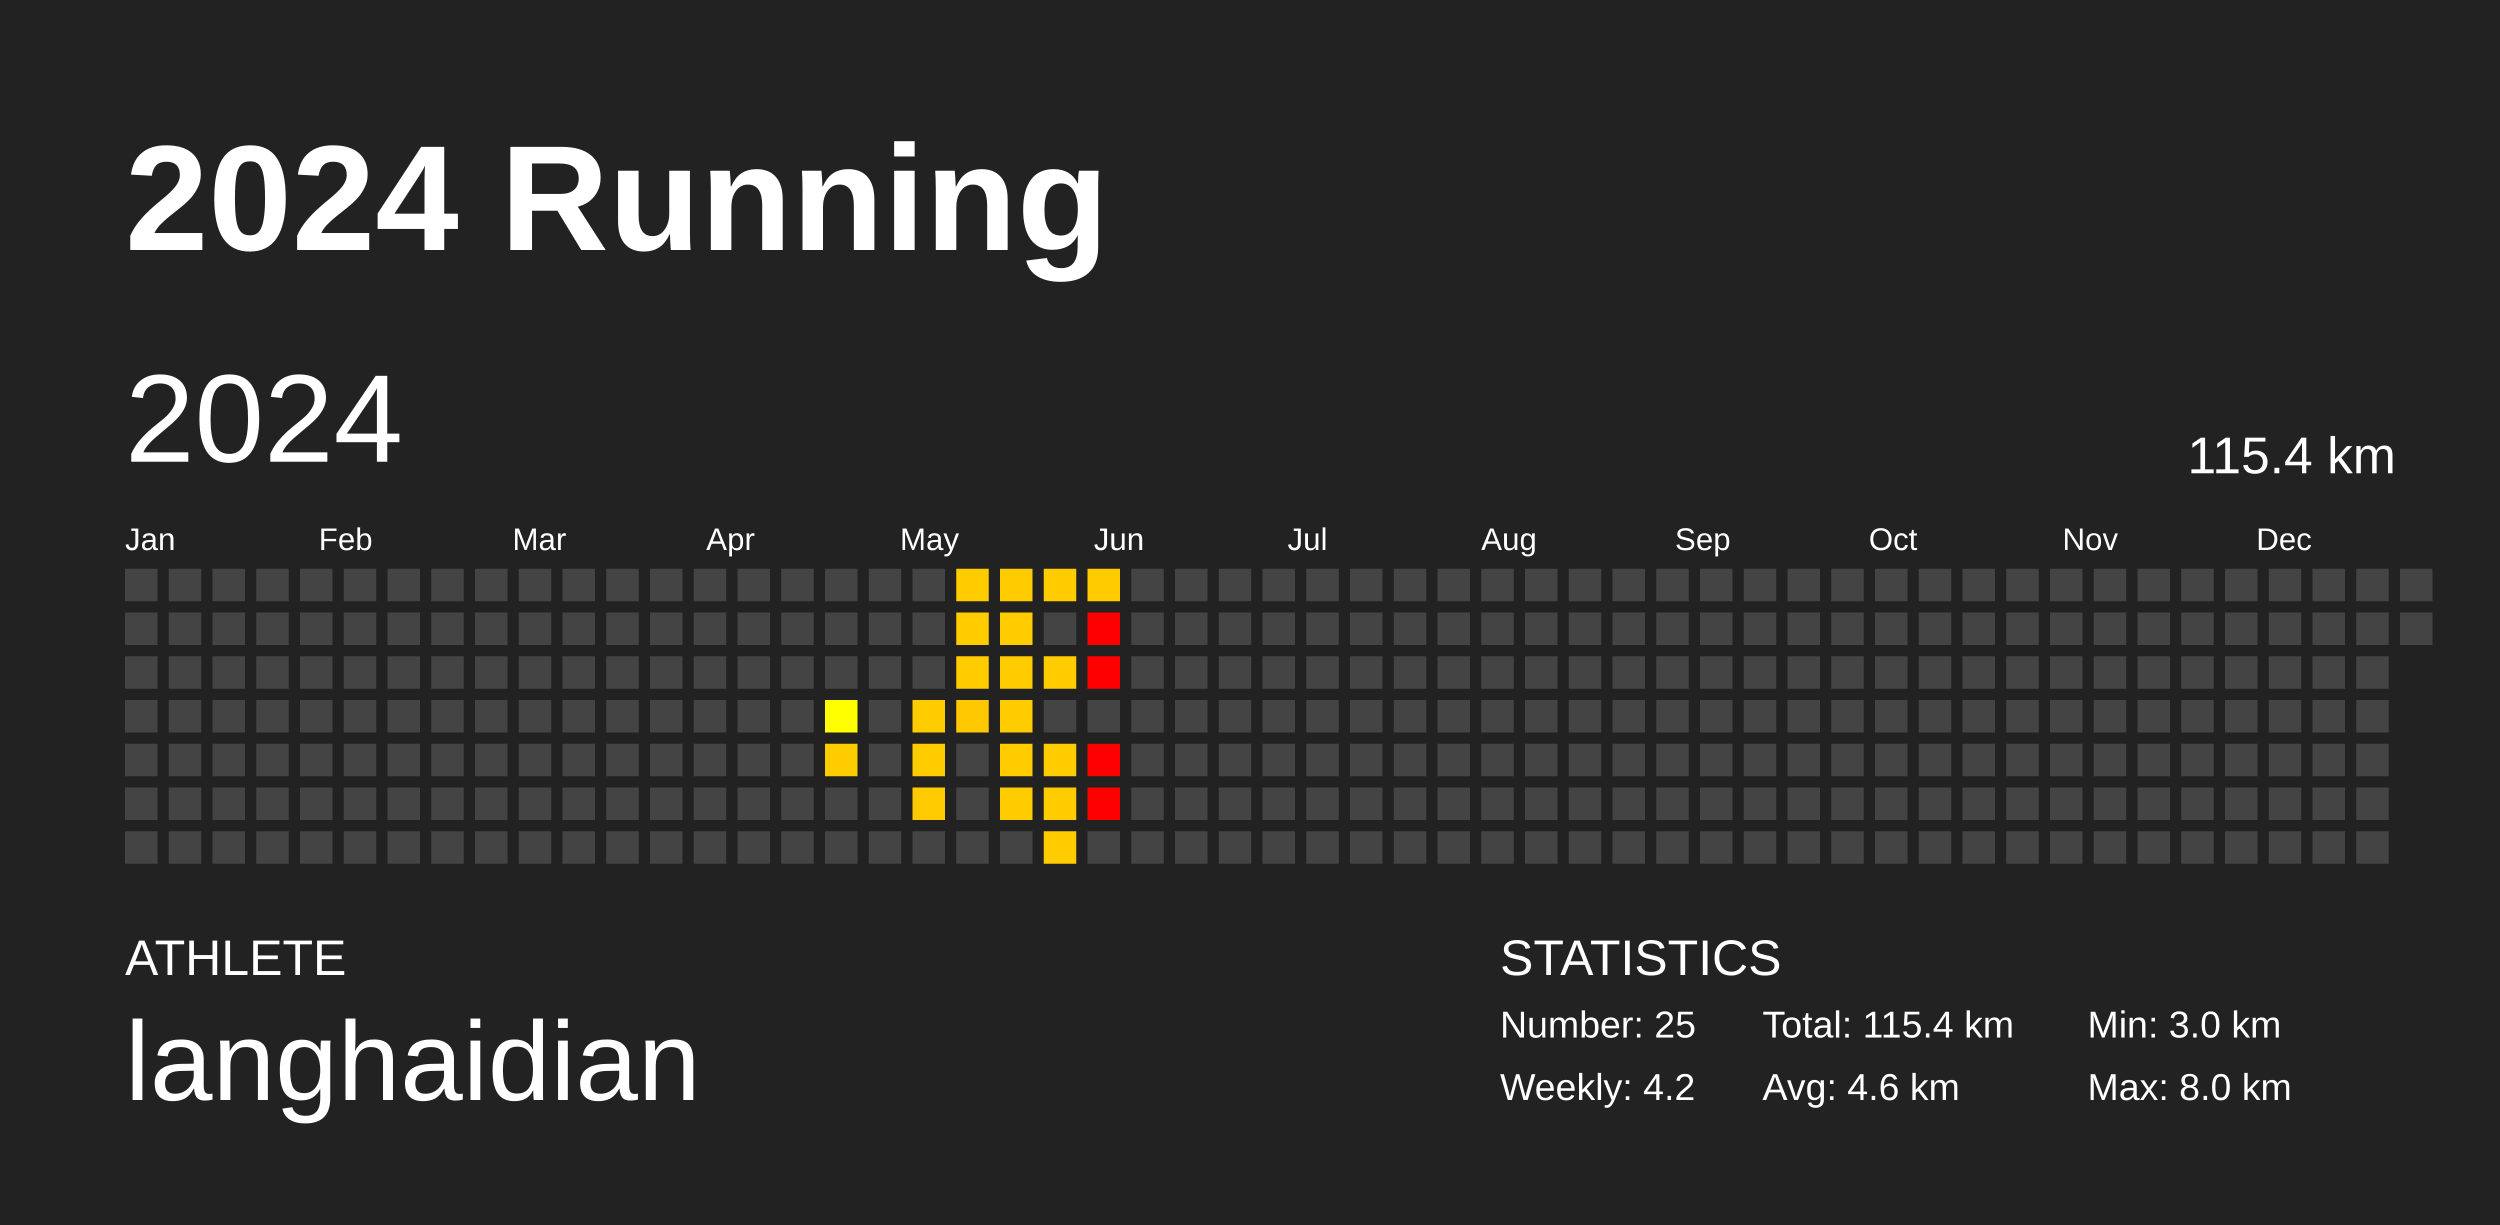
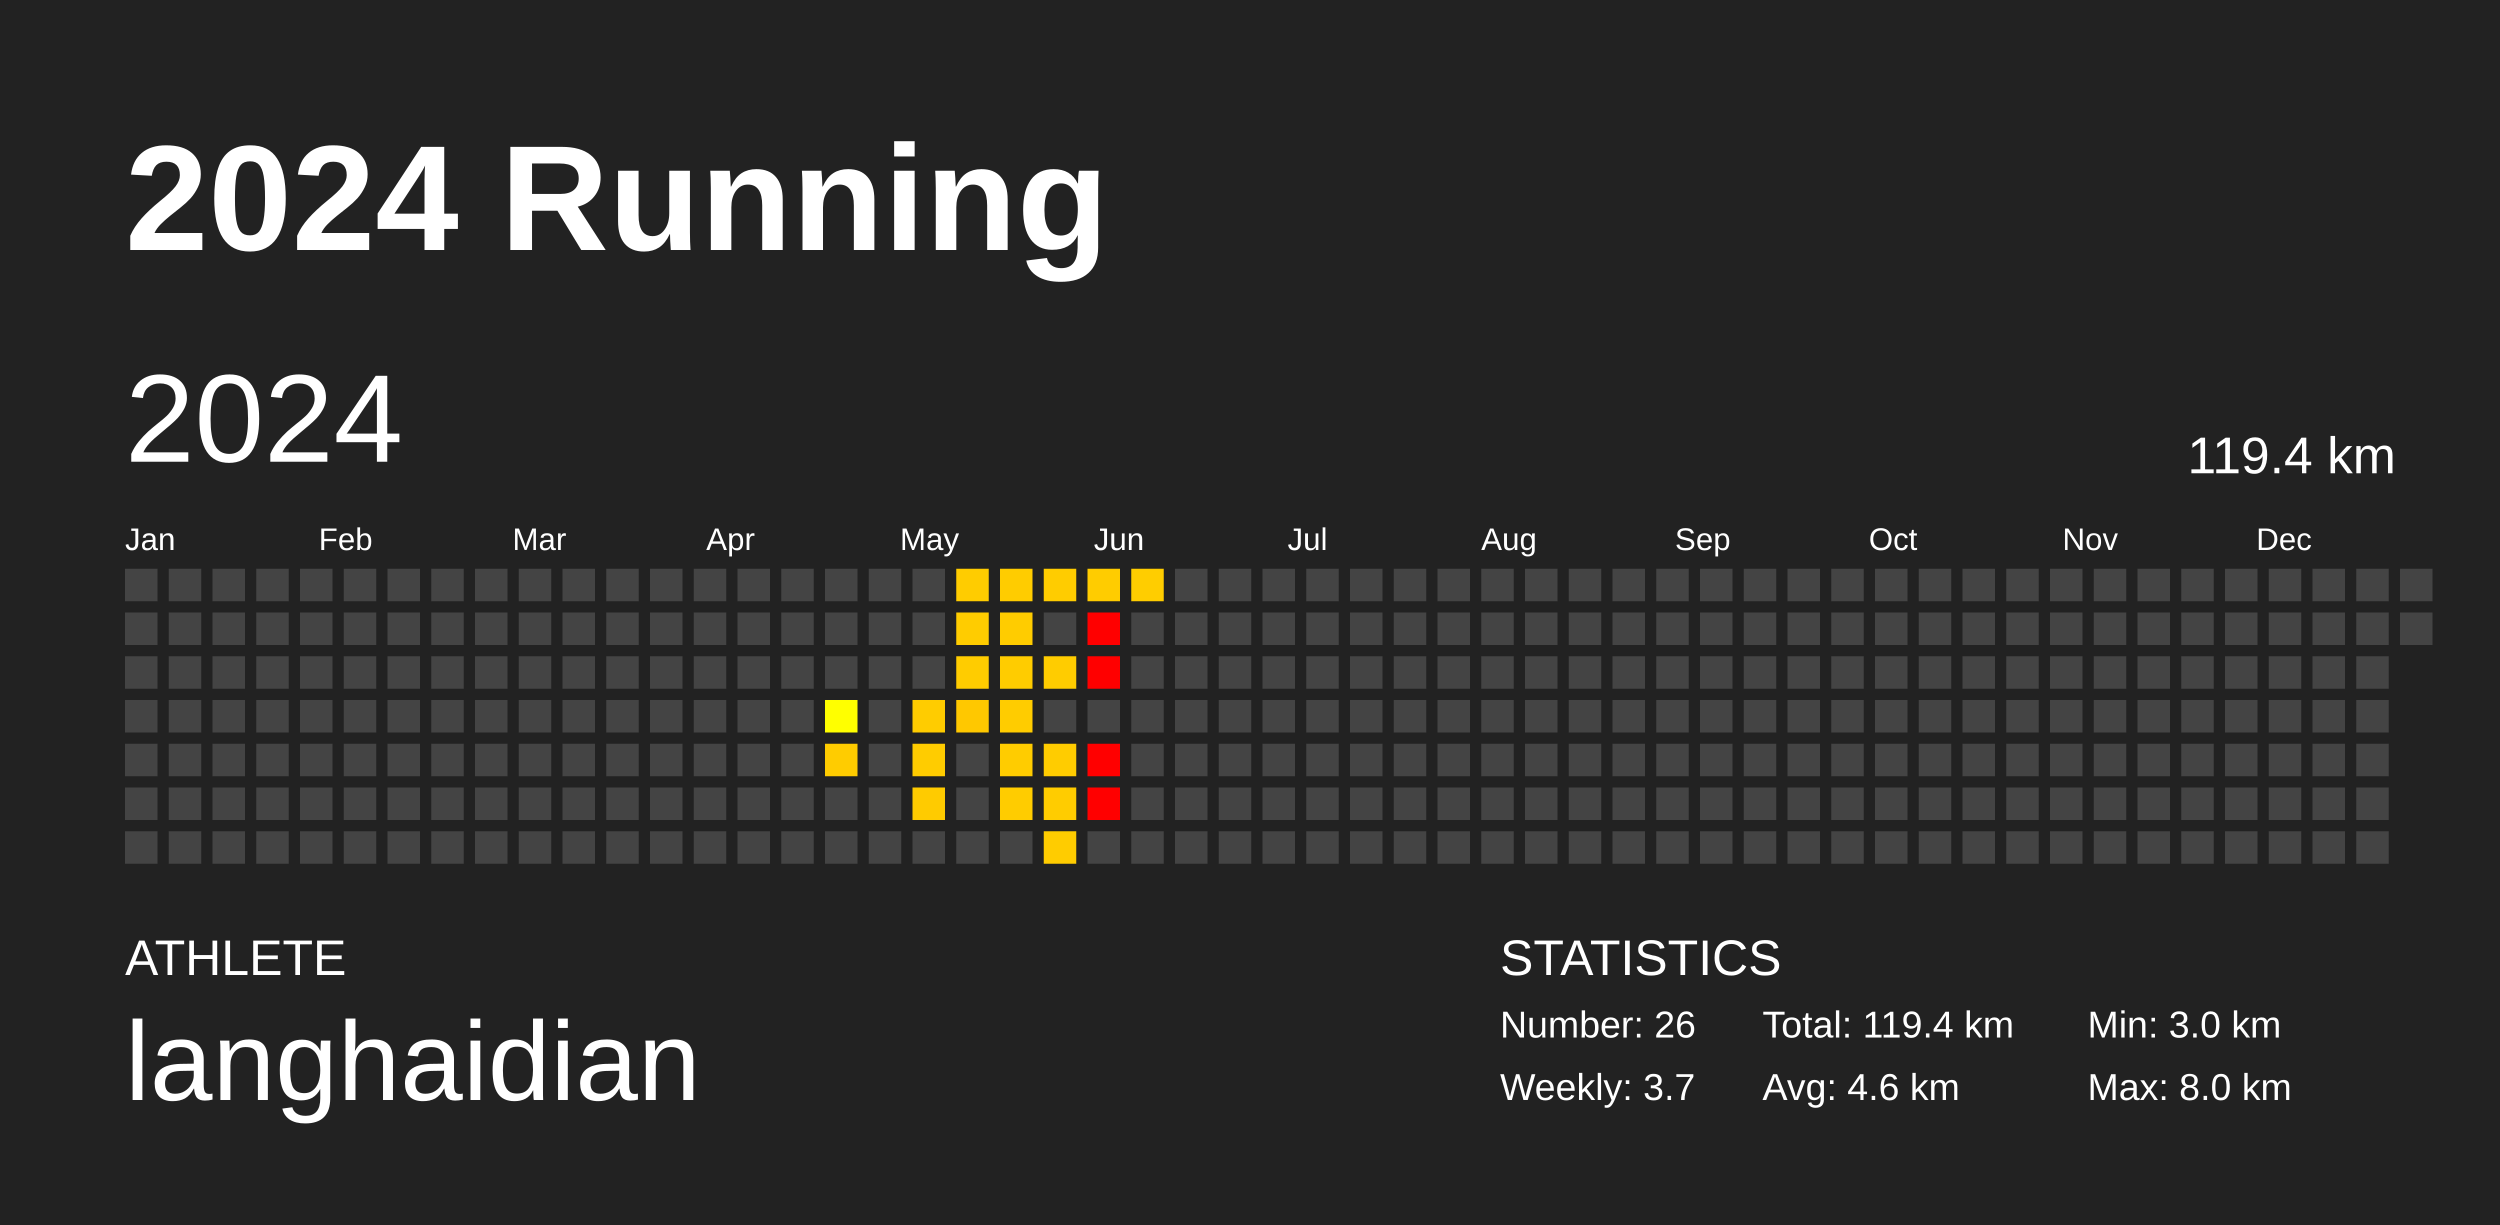
<svg xmlns="http://www.w3.org/2000/svg" baseProfile="full" height="98mm" version="1.1" viewBox="0,0,200,98" width="200mm">
  <defs />
  <rect fill="#222222" height="98" width="200" x="0" y="0" />
  <text fill="#FFFFFF" style="font-size:12px; font-family:Arial; font-weight:bold;" x="10" y="20">2024 Running</text>
  <text fill="#FFFFFF" style="font-size:4px; font-family:Arial" x="10" y="78">ATHLETE</text>
  <text fill="#FFFFFF" style="font-size:9px; font-family:Arial" x="10" y="88">langhaidian</text>
  <text fill="#FFFFFF" style="font-size:4px; font-family:Arial" x="120" y="78">STATISTICS</text>
-   <text fill="#FFFFFF" style="font-size:3px; font-family:Arial" x="120" y="83">Number: 25</text>
-   <text fill="#FFFFFF" style="font-size:3px; font-family:Arial" x="120" y="88">Weekly: 4.2</text>
-   <text fill="#FFFFFF" style="font-size:3px; font-family:Arial" x="141" y="83">Total: 115.4 km</text>
+   <text fill="#FFFFFF" style="font-size:3px; font-family:Arial" x="120" y="83">Number: 26</text>
+   <text fill="#FFFFFF" style="font-size:3px; font-family:Arial" x="120" y="88">Weekly: 3.7</text>
+   <text fill="#FFFFFF" style="font-size:3px; font-family:Arial" x="141" y="83">Total: 119.4 km</text>
  <text fill="#FFFFFF" style="font-size:3px; font-family:Arial" x="141" y="88">Avg: 4.6 km</text>
  <text fill="#FFFFFF" style="font-size:3px; font-family:Arial" x="167" y="83">Min: 3.0 km</text>
  <text fill="#FFFFFF" style="font-size:3px; font-family:Arial" x="167" y="88">Max: 8.0 km</text>
  <text dominant-baseline="hanging" fill="#FFFFFF" style="font-size:10.0px; font-family:Arial;" x="10" y="30">2024</text>
-   <text dominant-baseline="hanging" fill="#FFFFFF" style="font-size:4.125px; font-family:Arial;" x="175" y="35">115.4 km</text>
+   <text dominant-baseline="hanging" fill="#FFFFFF" style="font-size:4.125px; font-family:Arial;" x="175" y="35">119.4 km</text>
  <text fill="#FFFFFF" style="font-size:2.5px; font-family:Arial" x="10.0" y="44">Jan</text>
  <text fill="#FFFFFF" style="font-size:2.5px; font-family:Arial" x="25.5" y="44">Feb</text>
  <text fill="#FFFFFF" style="font-size:2.5px; font-family:Arial" x="41.0" y="44">Mar</text>
  <text fill="#FFFFFF" style="font-size:2.5px; font-family:Arial" x="56.5" y="44">Apr</text>
  <text fill="#FFFFFF" style="font-size:2.5px; font-family:Arial" x="72.0" y="44">May</text>
  <text fill="#FFFFFF" style="font-size:2.5px; font-family:Arial" x="87.5" y="44">Jun</text>
  <text fill="#FFFFFF" style="font-size:2.5px; font-family:Arial" x="103.0" y="44">Jul</text>
  <text fill="#FFFFFF" style="font-size:2.5px; font-family:Arial" x="118.5" y="44">Aug</text>
  <text fill="#FFFFFF" style="font-size:2.5px; font-family:Arial" x="134.0" y="44">Sep</text>
  <text fill="#FFFFFF" style="font-size:2.5px; font-family:Arial" x="149.5" y="44">Oct</text>
  <text fill="#FFFFFF" style="font-size:2.5px; font-family:Arial" x="165.0" y="44">Nov</text>
  <text fill="#FFFFFF" style="font-size:2.5px; font-family:Arial" x="180.5" y="44">Dec</text>
  <rect fill="#444444" height="2.6" width="2.6" x="10.0" y="45.5" />
  <rect fill="#444444" height="2.6" width="2.6" x="10.0" y="49.0" />
  <rect fill="#444444" height="2.6" width="2.6" x="10.0" y="52.5" />
  <rect fill="#444444" height="2.6" width="2.6" x="10.0" y="56.0" />
  <rect fill="#444444" height="2.6" width="2.6" x="10.0" y="59.5" />
  <rect fill="#444444" height="2.6" width="2.6" x="10.0" y="63.0" />
  <rect fill="#444444" height="2.6" width="2.6" x="10.0" y="66.5" />
  <rect fill="#444444" height="2.6" width="2.6" x="13.5" y="45.5" />
  <rect fill="#444444" height="2.6" width="2.6" x="13.5" y="49.0" />
  <rect fill="#444444" height="2.6" width="2.6" x="13.5" y="52.5" />
  <rect fill="#444444" height="2.6" width="2.6" x="13.5" y="56.0" />
  <rect fill="#444444" height="2.6" width="2.6" x="13.5" y="59.5" />
  <rect fill="#444444" height="2.6" width="2.6" x="13.5" y="63.0" />
  <rect fill="#444444" height="2.6" width="2.6" x="13.5" y="66.5" />
  <rect fill="#444444" height="2.6" width="2.6" x="17.0" y="45.5" />
  <rect fill="#444444" height="2.6" width="2.6" x="17.0" y="49.0" />
  <rect fill="#444444" height="2.6" width="2.6" x="17.0" y="52.5" />
  <rect fill="#444444" height="2.6" width="2.6" x="17.0" y="56.0" />
  <rect fill="#444444" height="2.6" width="2.6" x="17.0" y="59.5" />
  <rect fill="#444444" height="2.6" width="2.6" x="17.0" y="63.0" />
  <rect fill="#444444" height="2.6" width="2.6" x="17.0" y="66.5" />
  <rect fill="#444444" height="2.6" width="2.6" x="20.5" y="45.5" />
  <rect fill="#444444" height="2.6" width="2.6" x="20.5" y="49.0" />
  <rect fill="#444444" height="2.6" width="2.6" x="20.5" y="52.5" />
  <rect fill="#444444" height="2.6" width="2.6" x="20.5" y="56.0" />
  <rect fill="#444444" height="2.6" width="2.6" x="20.5" y="59.5" />
  <rect fill="#444444" height="2.6" width="2.6" x="20.5" y="63.0" />
  <rect fill="#444444" height="2.6" width="2.6" x="20.5" y="66.5" />
  <rect fill="#444444" height="2.6" width="2.6" x="24.0" y="45.5" />
  <rect fill="#444444" height="2.6" width="2.6" x="24.0" y="49.0" />
  <rect fill="#444444" height="2.6" width="2.6" x="24.0" y="52.5" />
  <rect fill="#444444" height="2.6" width="2.6" x="24.0" y="56.0" />
  <rect fill="#444444" height="2.6" width="2.6" x="24.0" y="59.5" />
  <rect fill="#444444" height="2.6" width="2.6" x="24.0" y="63.0" />
  <rect fill="#444444" height="2.6" width="2.6" x="24.0" y="66.5" />
  <rect fill="#444444" height="2.6" width="2.6" x="27.5" y="45.5" />
  <rect fill="#444444" height="2.6" width="2.6" x="27.5" y="49.0" />
  <rect fill="#444444" height="2.6" width="2.6" x="27.5" y="52.5" />
  <rect fill="#444444" height="2.6" width="2.6" x="27.5" y="56.0" />
  <rect fill="#444444" height="2.6" width="2.6" x="27.5" y="59.5" />
  <rect fill="#444444" height="2.6" width="2.6" x="27.5" y="63.0" />
  <rect fill="#444444" height="2.6" width="2.6" x="27.5" y="66.5" />
  <rect fill="#444444" height="2.6" width="2.6" x="31.0" y="45.5" />
  <rect fill="#444444" height="2.6" width="2.6" x="31.0" y="49.0" />
  <rect fill="#444444" height="2.6" width="2.6" x="31.0" y="52.5" />
  <rect fill="#444444" height="2.6" width="2.6" x="31.0" y="56.0" />
  <rect fill="#444444" height="2.6" width="2.6" x="31.0" y="59.5" />
  <rect fill="#444444" height="2.6" width="2.6" x="31.0" y="63.0" />
  <rect fill="#444444" height="2.6" width="2.6" x="31.0" y="66.5" />
  <rect fill="#444444" height="2.6" width="2.6" x="34.5" y="45.5" />
  <rect fill="#444444" height="2.6" width="2.6" x="34.5" y="49.0" />
  <rect fill="#444444" height="2.6" width="2.6" x="34.5" y="52.5" />
  <rect fill="#444444" height="2.6" width="2.6" x="34.5" y="56.0" />
  <rect fill="#444444" height="2.6" width="2.6" x="34.5" y="59.5" />
  <rect fill="#444444" height="2.6" width="2.6" x="34.5" y="63.0" />
  <rect fill="#444444" height="2.6" width="2.6" x="34.5" y="66.5" />
  <rect fill="#444444" height="2.6" width="2.6" x="38.0" y="45.5" />
  <rect fill="#444444" height="2.6" width="2.6" x="38.0" y="49.0" />
  <rect fill="#444444" height="2.6" width="2.6" x="38.0" y="52.5" />
  <rect fill="#444444" height="2.6" width="2.6" x="38.0" y="56.0" />
  <rect fill="#444444" height="2.6" width="2.6" x="38.0" y="59.5" />
  <rect fill="#444444" height="2.6" width="2.6" x="38.0" y="63.0" />
  <rect fill="#444444" height="2.6" width="2.6" x="38.0" y="66.5" />
  <rect fill="#444444" height="2.6" width="2.6" x="41.5" y="45.5" />
  <rect fill="#444444" height="2.6" width="2.6" x="41.5" y="49.0" />
  <rect fill="#444444" height="2.6" width="2.6" x="41.5" y="52.5" />
  <rect fill="#444444" height="2.6" width="2.6" x="41.5" y="56.0" />
  <rect fill="#444444" height="2.6" width="2.6" x="41.5" y="59.5" />
  <rect fill="#444444" height="2.6" width="2.6" x="41.5" y="63.0" />
  <rect fill="#444444" height="2.6" width="2.6" x="41.5" y="66.5" />
  <rect fill="#444444" height="2.6" width="2.6" x="45.0" y="45.5" />
  <rect fill="#444444" height="2.6" width="2.6" x="45.0" y="49.0" />
  <rect fill="#444444" height="2.6" width="2.6" x="45.0" y="52.5" />
  <rect fill="#444444" height="2.6" width="2.6" x="45.0" y="56.0" />
  <rect fill="#444444" height="2.6" width="2.6" x="45.0" y="59.5" />
  <rect fill="#444444" height="2.6" width="2.6" x="45.0" y="63.0" />
  <rect fill="#444444" height="2.6" width="2.6" x="45.0" y="66.5" />
  <rect fill="#444444" height="2.6" width="2.6" x="48.5" y="45.5" />
  <rect fill="#444444" height="2.6" width="2.6" x="48.5" y="49.0" />
  <rect fill="#444444" height="2.6" width="2.6" x="48.5" y="52.5" />
  <rect fill="#444444" height="2.6" width="2.6" x="48.5" y="56.0" />
  <rect fill="#444444" height="2.6" width="2.6" x="48.5" y="59.5" />
  <rect fill="#444444" height="2.6" width="2.6" x="48.5" y="63.0" />
  <rect fill="#444444" height="2.6" width="2.6" x="48.5" y="66.5" />
  <rect fill="#444444" height="2.6" width="2.6" x="52.0" y="45.5" />
  <rect fill="#444444" height="2.6" width="2.6" x="52.0" y="49.0" />
  <rect fill="#444444" height="2.6" width="2.6" x="52.0" y="52.5" />
  <rect fill="#444444" height="2.6" width="2.6" x="52.0" y="56.0" />
  <rect fill="#444444" height="2.6" width="2.6" x="52.0" y="59.5" />
  <rect fill="#444444" height="2.6" width="2.6" x="52.0" y="63.0" />
  <rect fill="#444444" height="2.6" width="2.6" x="52.0" y="66.5" />
  <rect fill="#444444" height="2.6" width="2.6" x="55.5" y="45.5" />
  <rect fill="#444444" height="2.6" width="2.6" x="55.5" y="49.0" />
  <rect fill="#444444" height="2.6" width="2.6" x="55.5" y="52.5" />
  <rect fill="#444444" height="2.6" width="2.6" x="55.5" y="56.0" />
  <rect fill="#444444" height="2.6" width="2.6" x="55.5" y="59.5" />
  <rect fill="#444444" height="2.6" width="2.6" x="55.5" y="63.0" />
  <rect fill="#444444" height="2.6" width="2.6" x="55.5" y="66.5" />
  <rect fill="#444444" height="2.6" width="2.6" x="59.0" y="45.5" />
  <rect fill="#444444" height="2.6" width="2.6" x="59.0" y="49.0" />
  <rect fill="#444444" height="2.6" width="2.6" x="59.0" y="52.5" />
  <rect fill="#444444" height="2.6" width="2.6" x="59.0" y="56.0" />
  <rect fill="#444444" height="2.6" width="2.6" x="59.0" y="59.5" />
  <rect fill="#444444" height="2.6" width="2.6" x="59.0" y="63.0" />
  <rect fill="#444444" height="2.6" width="2.6" x="59.0" y="66.5" />
  <rect fill="#444444" height="2.6" width="2.6" x="62.5" y="45.5" />
  <rect fill="#444444" height="2.6" width="2.6" x="62.5" y="49.0" />
  <rect fill="#444444" height="2.6" width="2.6" x="62.5" y="52.5" />
  <rect fill="#444444" height="2.6" width="2.6" x="62.5" y="56.0" />
  <rect fill="#444444" height="2.6" width="2.6" x="62.5" y="59.5" />
  <rect fill="#444444" height="2.6" width="2.6" x="62.5" y="63.0" />
  <rect fill="#444444" height="2.6" width="2.6" x="62.5" y="66.5" />
  <rect fill="#444444" height="2.6" width="2.6" x="66.0" y="45.5" />
  <rect fill="#444444" height="2.6" width="2.6" x="66.0" y="49.0" />
  <rect fill="#444444" height="2.6" width="2.6" x="66.0" y="52.5" />
  <rect fill="#ffff00" height="2.6" width="2.6" x="66.0" y="56.0" />
  <rect fill="#ffcc00" height="2.6" width="2.6" x="66.0" y="59.5" />
  <rect fill="#444444" height="2.6" width="2.6" x="66.0" y="63.0" />
  <rect fill="#444444" height="2.6" width="2.6" x="66.0" y="66.5" />
  <rect fill="#444444" height="2.6" width="2.6" x="69.5" y="45.5" />
  <rect fill="#444444" height="2.6" width="2.6" x="69.5" y="49.0" />
  <rect fill="#444444" height="2.6" width="2.6" x="69.5" y="52.5" />
  <rect fill="#444444" height="2.6" width="2.6" x="69.5" y="56.0" />
  <rect fill="#444444" height="2.6" width="2.6" x="69.5" y="59.5" />
  <rect fill="#444444" height="2.6" width="2.6" x="69.5" y="63.0" />
  <rect fill="#444444" height="2.6" width="2.6" x="69.5" y="66.5" />
  <rect fill="#444444" height="2.6" width="2.6" x="73.0" y="45.5" />
  <rect fill="#444444" height="2.6" width="2.6" x="73.0" y="49.0" />
  <rect fill="#444444" height="2.6" width="2.6" x="73.0" y="52.5" />
  <rect fill="#ffcc00" height="2.6" width="2.6" x="73.0" y="56.0" />
  <rect fill="#ffcc00" height="2.6" width="2.6" x="73.0" y="59.5" />
  <rect fill="#ffcb00" height="2.6" width="2.6" x="73.0" y="63.0" />
  <rect fill="#444444" height="2.6" width="2.6" x="73.0" y="66.5" />
  <rect fill="#ffcc00" height="2.6" width="2.6" x="76.5" y="45.5" />
  <rect fill="#ffcc00" height="2.6" width="2.6" x="76.5" y="49.0" />
  <rect fill="#ffcc00" height="2.6" width="2.6" x="76.5" y="52.5" />
  <rect fill="#ffc800" height="2.6" width="2.6" x="76.5" y="56.0" />
  <rect fill="#444444" height="2.6" width="2.6" x="76.5" y="59.5" />
  <rect fill="#444444" height="2.6" width="2.6" x="76.5" y="63.0" />
  <rect fill="#444444" height="2.6" width="2.6" x="76.5" y="66.5" />
  <rect fill="#ffcc00" height="2.6" width="2.6" x="80.0" y="45.5" />
  <rect fill="#ffcc00" height="2.6" width="2.6" x="80.0" y="49.0" />
  <rect fill="#ffcc00" height="2.6" width="2.6" x="80.0" y="52.5" />
  <rect fill="#ffcc00" height="2.6" width="2.6" x="80.0" y="56.0" />
  <rect fill="#ffcc00" height="2.6" width="2.6" x="80.0" y="59.5" />
  <rect fill="#ffcc00" height="2.6" width="2.6" x="80.0" y="63.0" />
  <rect fill="#444444" height="2.6" width="2.6" x="80.0" y="66.5" />
  <rect fill="#ffcc00" height="2.6" width="2.6" x="83.5" y="45.5" />
  <rect fill="#444444" height="2.6" width="2.6" x="83.5" y="49.0" />
  <rect fill="#ffcc00" height="2.6" width="2.6" x="83.5" y="52.5" />
  <rect fill="#444444" height="2.6" width="2.6" x="83.5" y="56.0" />
  <rect fill="#ffcc00" height="2.6" width="2.6" x="83.5" y="59.5" />
  <rect fill="#ffcc00" height="2.6" width="2.6" x="83.5" y="63.0" />
  <rect fill="#ffcc00" height="2.6" width="2.6" x="83.5" y="66.5" />
  <rect fill="#ffcc00" height="2.6" width="2.6" x="87.0" y="45.5" />
  <rect fill="#ff0000" height="2.6" width="2.6" x="87.0" y="49.0" />
  <rect fill="#ff0000" height="2.6" width="2.6" x="87.0" y="52.5" />
  <rect fill="#444444" height="2.6" width="2.6" x="87.0" y="56.0" />
  <rect fill="#ff0000" height="2.6" width="2.6" x="87.0" y="59.5" />
  <rect fill="#ff0000" height="2.6" width="2.6" x="87.0" y="63.0" />
  <rect fill="#444444" height="2.6" width="2.6" x="87.0" y="66.5" />
-   <rect fill="#444444" height="2.6" width="2.6" x="90.5" y="45.5" />
+   <rect fill="#ffcd00" height="2.6" width="2.6" x="90.5" y="45.5" />
  <rect fill="#444444" height="2.6" width="2.6" x="90.5" y="49.0" />
  <rect fill="#444444" height="2.6" width="2.6" x="90.5" y="52.5" />
  <rect fill="#444444" height="2.6" width="2.6" x="90.5" y="56.0" />
  <rect fill="#444444" height="2.6" width="2.6" x="90.5" y="59.5" />
  <rect fill="#444444" height="2.6" width="2.6" x="90.5" y="63.0" />
  <rect fill="#444444" height="2.6" width="2.6" x="90.5" y="66.5" />
  <rect fill="#444444" height="2.6" width="2.6" x="94.0" y="45.5" />
  <rect fill="#444444" height="2.6" width="2.6" x="94.0" y="49.0" />
  <rect fill="#444444" height="2.6" width="2.6" x="94.0" y="52.5" />
  <rect fill="#444444" height="2.6" width="2.6" x="94.0" y="56.0" />
  <rect fill="#444444" height="2.6" width="2.6" x="94.0" y="59.5" />
  <rect fill="#444444" height="2.6" width="2.6" x="94.0" y="63.0" />
  <rect fill="#444444" height="2.6" width="2.6" x="94.0" y="66.5" />
  <rect fill="#444444" height="2.6" width="2.6" x="97.5" y="45.5" />
  <rect fill="#444444" height="2.6" width="2.6" x="97.5" y="49.0" />
  <rect fill="#444444" height="2.6" width="2.6" x="97.5" y="52.5" />
  <rect fill="#444444" height="2.6" width="2.6" x="97.5" y="56.0" />
  <rect fill="#444444" height="2.6" width="2.6" x="97.5" y="59.5" />
  <rect fill="#444444" height="2.6" width="2.6" x="97.5" y="63.0" />
  <rect fill="#444444" height="2.6" width="2.6" x="97.5" y="66.5" />
  <rect fill="#444444" height="2.6" width="2.6" x="101.0" y="45.5" />
  <rect fill="#444444" height="2.6" width="2.6" x="101.0" y="49.0" />
  <rect fill="#444444" height="2.6" width="2.6" x="101.0" y="52.5" />
  <rect fill="#444444" height="2.6" width="2.6" x="101.0" y="56.0" />
  <rect fill="#444444" height="2.6" width="2.6" x="101.0" y="59.5" />
  <rect fill="#444444" height="2.6" width="2.6" x="101.0" y="63.0" />
  <rect fill="#444444" height="2.6" width="2.6" x="101.0" y="66.5" />
  <rect fill="#444444" height="2.6" width="2.6" x="104.5" y="45.5" />
  <rect fill="#444444" height="2.6" width="2.6" x="104.5" y="49.0" />
  <rect fill="#444444" height="2.6" width="2.6" x="104.5" y="52.5" />
  <rect fill="#444444" height="2.6" width="2.6" x="104.5" y="56.0" />
  <rect fill="#444444" height="2.6" width="2.6" x="104.5" y="59.5" />
  <rect fill="#444444" height="2.6" width="2.6" x="104.5" y="63.0" />
  <rect fill="#444444" height="2.6" width="2.6" x="104.5" y="66.5" />
  <rect fill="#444444" height="2.6" width="2.6" x="108.0" y="45.5" />
  <rect fill="#444444" height="2.6" width="2.6" x="108.0" y="49.0" />
  <rect fill="#444444" height="2.6" width="2.6" x="108.0" y="52.5" />
  <rect fill="#444444" height="2.6" width="2.6" x="108.0" y="56.0" />
  <rect fill="#444444" height="2.6" width="2.6" x="108.0" y="59.5" />
  <rect fill="#444444" height="2.6" width="2.6" x="108.0" y="63.0" />
  <rect fill="#444444" height="2.6" width="2.6" x="108.0" y="66.5" />
  <rect fill="#444444" height="2.6" width="2.6" x="111.5" y="45.5" />
  <rect fill="#444444" height="2.6" width="2.6" x="111.5" y="49.0" />
  <rect fill="#444444" height="2.6" width="2.6" x="111.5" y="52.5" />
  <rect fill="#444444" height="2.6" width="2.6" x="111.5" y="56.0" />
  <rect fill="#444444" height="2.6" width="2.6" x="111.5" y="59.5" />
  <rect fill="#444444" height="2.6" width="2.6" x="111.5" y="63.0" />
  <rect fill="#444444" height="2.6" width="2.6" x="111.5" y="66.5" />
  <rect fill="#444444" height="2.6" width="2.6" x="115.0" y="45.5" />
  <rect fill="#444444" height="2.6" width="2.6" x="115.0" y="49.0" />
  <rect fill="#444444" height="2.6" width="2.6" x="115.0" y="52.5" />
  <rect fill="#444444" height="2.6" width="2.6" x="115.0" y="56.0" />
  <rect fill="#444444" height="2.6" width="2.6" x="115.0" y="59.5" />
  <rect fill="#444444" height="2.6" width="2.6" x="115.0" y="63.0" />
  <rect fill="#444444" height="2.6" width="2.6" x="115.0" y="66.5" />
  <rect fill="#444444" height="2.6" width="2.6" x="118.5" y="45.5" />
  <rect fill="#444444" height="2.6" width="2.6" x="118.5" y="49.0" />
  <rect fill="#444444" height="2.6" width="2.6" x="118.5" y="52.5" />
  <rect fill="#444444" height="2.6" width="2.6" x="118.5" y="56.0" />
  <rect fill="#444444" height="2.6" width="2.6" x="118.5" y="59.5" />
  <rect fill="#444444" height="2.6" width="2.6" x="118.5" y="63.0" />
  <rect fill="#444444" height="2.6" width="2.6" x="118.5" y="66.5" />
  <rect fill="#444444" height="2.6" width="2.6" x="122.0" y="45.5" />
  <rect fill="#444444" height="2.6" width="2.6" x="122.0" y="49.0" />
  <rect fill="#444444" height="2.6" width="2.6" x="122.0" y="52.5" />
  <rect fill="#444444" height="2.6" width="2.6" x="122.0" y="56.0" />
  <rect fill="#444444" height="2.6" width="2.6" x="122.0" y="59.5" />
  <rect fill="#444444" height="2.6" width="2.6" x="122.0" y="63.0" />
  <rect fill="#444444" height="2.6" width="2.6" x="122.0" y="66.5" />
  <rect fill="#444444" height="2.6" width="2.6" x="125.5" y="45.5" />
  <rect fill="#444444" height="2.6" width="2.6" x="125.5" y="49.0" />
  <rect fill="#444444" height="2.6" width="2.6" x="125.5" y="52.5" />
  <rect fill="#444444" height="2.6" width="2.6" x="125.5" y="56.0" />
  <rect fill="#444444" height="2.6" width="2.6" x="125.5" y="59.5" />
  <rect fill="#444444" height="2.6" width="2.6" x="125.5" y="63.0" />
  <rect fill="#444444" height="2.6" width="2.6" x="125.5" y="66.5" />
  <rect fill="#444444" height="2.6" width="2.6" x="129.0" y="45.5" />
  <rect fill="#444444" height="2.6" width="2.6" x="129.0" y="49.0" />
  <rect fill="#444444" height="2.6" width="2.6" x="129.0" y="52.5" />
  <rect fill="#444444" height="2.6" width="2.6" x="129.0" y="56.0" />
  <rect fill="#444444" height="2.6" width="2.6" x="129.0" y="59.5" />
  <rect fill="#444444" height="2.6" width="2.6" x="129.0" y="63.0" />
  <rect fill="#444444" height="2.6" width="2.6" x="129.0" y="66.5" />
  <rect fill="#444444" height="2.6" width="2.6" x="132.5" y="45.5" />
  <rect fill="#444444" height="2.6" width="2.6" x="132.5" y="49.0" />
  <rect fill="#444444" height="2.6" width="2.6" x="132.5" y="52.5" />
  <rect fill="#444444" height="2.6" width="2.6" x="132.5" y="56.0" />
  <rect fill="#444444" height="2.6" width="2.6" x="132.5" y="59.5" />
  <rect fill="#444444" height="2.6" width="2.6" x="132.5" y="63.0" />
  <rect fill="#444444" height="2.6" width="2.6" x="132.5" y="66.5" />
  <rect fill="#444444" height="2.6" width="2.6" x="136.0" y="45.5" />
  <rect fill="#444444" height="2.6" width="2.6" x="136.0" y="49.0" />
  <rect fill="#444444" height="2.6" width="2.6" x="136.0" y="52.5" />
  <rect fill="#444444" height="2.6" width="2.6" x="136.0" y="56.0" />
  <rect fill="#444444" height="2.6" width="2.6" x="136.0" y="59.5" />
  <rect fill="#444444" height="2.6" width="2.6" x="136.0" y="63.0" />
  <rect fill="#444444" height="2.6" width="2.6" x="136.0" y="66.5" />
  <rect fill="#444444" height="2.6" width="2.6" x="139.5" y="45.5" />
  <rect fill="#444444" height="2.6" width="2.6" x="139.5" y="49.0" />
  <rect fill="#444444" height="2.6" width="2.6" x="139.5" y="52.5" />
  <rect fill="#444444" height="2.6" width="2.6" x="139.5" y="56.0" />
  <rect fill="#444444" height="2.6" width="2.6" x="139.5" y="59.5" />
  <rect fill="#444444" height="2.6" width="2.6" x="139.5" y="63.0" />
  <rect fill="#444444" height="2.6" width="2.6" x="139.5" y="66.5" />
  <rect fill="#444444" height="2.6" width="2.6" x="143.0" y="45.5" />
  <rect fill="#444444" height="2.6" width="2.6" x="143.0" y="49.0" />
  <rect fill="#444444" height="2.6" width="2.6" x="143.0" y="52.5" />
  <rect fill="#444444" height="2.6" width="2.6" x="143.0" y="56.0" />
  <rect fill="#444444" height="2.6" width="2.6" x="143.0" y="59.5" />
  <rect fill="#444444" height="2.6" width="2.6" x="143.0" y="63.0" />
  <rect fill="#444444" height="2.6" width="2.6" x="143.0" y="66.5" />
  <rect fill="#444444" height="2.6" width="2.6" x="146.5" y="45.5" />
  <rect fill="#444444" height="2.6" width="2.6" x="146.5" y="49.0" />
  <rect fill="#444444" height="2.6" width="2.6" x="146.5" y="52.5" />
  <rect fill="#444444" height="2.6" width="2.6" x="146.5" y="56.0" />
  <rect fill="#444444" height="2.6" width="2.6" x="146.5" y="59.5" />
  <rect fill="#444444" height="2.6" width="2.6" x="146.5" y="63.0" />
  <rect fill="#444444" height="2.6" width="2.6" x="146.5" y="66.5" />
  <rect fill="#444444" height="2.6" width="2.6" x="150.0" y="45.5" />
  <rect fill="#444444" height="2.6" width="2.6" x="150.0" y="49.0" />
  <rect fill="#444444" height="2.6" width="2.6" x="150.0" y="52.5" />
  <rect fill="#444444" height="2.6" width="2.6" x="150.0" y="56.0" />
  <rect fill="#444444" height="2.6" width="2.6" x="150.0" y="59.5" />
  <rect fill="#444444" height="2.6" width="2.6" x="150.0" y="63.0" />
  <rect fill="#444444" height="2.6" width="2.6" x="150.0" y="66.5" />
  <rect fill="#444444" height="2.6" width="2.6" x="153.5" y="45.5" />
  <rect fill="#444444" height="2.6" width="2.6" x="153.5" y="49.0" />
  <rect fill="#444444" height="2.6" width="2.6" x="153.5" y="52.5" />
  <rect fill="#444444" height="2.6" width="2.6" x="153.5" y="56.0" />
  <rect fill="#444444" height="2.6" width="2.6" x="153.5" y="59.5" />
  <rect fill="#444444" height="2.6" width="2.6" x="153.5" y="63.0" />
  <rect fill="#444444" height="2.6" width="2.6" x="153.5" y="66.5" />
  <rect fill="#444444" height="2.6" width="2.6" x="157.0" y="45.5" />
  <rect fill="#444444" height="2.6" width="2.6" x="157.0" y="49.0" />
  <rect fill="#444444" height="2.6" width="2.6" x="157.0" y="52.5" />
  <rect fill="#444444" height="2.6" width="2.6" x="157.0" y="56.0" />
  <rect fill="#444444" height="2.6" width="2.6" x="157.0" y="59.5" />
  <rect fill="#444444" height="2.6" width="2.6" x="157.0" y="63.0" />
  <rect fill="#444444" height="2.6" width="2.6" x="157.0" y="66.5" />
  <rect fill="#444444" height="2.6" width="2.6" x="160.5" y="45.5" />
  <rect fill="#444444" height="2.6" width="2.6" x="160.5" y="49.0" />
  <rect fill="#444444" height="2.6" width="2.6" x="160.5" y="52.5" />
  <rect fill="#444444" height="2.6" width="2.6" x="160.5" y="56.0" />
  <rect fill="#444444" height="2.6" width="2.6" x="160.5" y="59.5" />
  <rect fill="#444444" height="2.6" width="2.6" x="160.5" y="63.0" />
  <rect fill="#444444" height="2.6" width="2.6" x="160.5" y="66.5" />
  <rect fill="#444444" height="2.6" width="2.6" x="164.0" y="45.5" />
  <rect fill="#444444" height="2.6" width="2.6" x="164.0" y="49.0" />
  <rect fill="#444444" height="2.6" width="2.6" x="164.0" y="52.5" />
  <rect fill="#444444" height="2.6" width="2.6" x="164.0" y="56.0" />
  <rect fill="#444444" height="2.6" width="2.6" x="164.0" y="59.5" />
  <rect fill="#444444" height="2.6" width="2.6" x="164.0" y="63.0" />
  <rect fill="#444444" height="2.6" width="2.6" x="164.0" y="66.5" />
  <rect fill="#444444" height="2.6" width="2.6" x="167.5" y="45.5" />
  <rect fill="#444444" height="2.6" width="2.6" x="167.5" y="49.0" />
  <rect fill="#444444" height="2.6" width="2.6" x="167.5" y="52.5" />
  <rect fill="#444444" height="2.6" width="2.6" x="167.5" y="56.0" />
  <rect fill="#444444" height="2.6" width="2.6" x="167.5" y="59.5" />
  <rect fill="#444444" height="2.6" width="2.6" x="167.5" y="63.0" />
  <rect fill="#444444" height="2.6" width="2.6" x="167.5" y="66.5" />
  <rect fill="#444444" height="2.6" width="2.6" x="171.0" y="45.5" />
  <rect fill="#444444" height="2.6" width="2.6" x="171.0" y="49.0" />
  <rect fill="#444444" height="2.6" width="2.6" x="171.0" y="52.5" />
  <rect fill="#444444" height="2.6" width="2.6" x="171.0" y="56.0" />
  <rect fill="#444444" height="2.6" width="2.6" x="171.0" y="59.5" />
  <rect fill="#444444" height="2.6" width="2.6" x="171.0" y="63.0" />
  <rect fill="#444444" height="2.6" width="2.6" x="171.0" y="66.5" />
  <rect fill="#444444" height="2.6" width="2.6" x="174.5" y="45.5" />
  <rect fill="#444444" height="2.6" width="2.6" x="174.5" y="49.0" />
  <rect fill="#444444" height="2.6" width="2.6" x="174.5" y="52.5" />
  <rect fill="#444444" height="2.6" width="2.6" x="174.5" y="56.0" />
  <rect fill="#444444" height="2.6" width="2.6" x="174.5" y="59.5" />
  <rect fill="#444444" height="2.6" width="2.6" x="174.5" y="63.0" />
  <rect fill="#444444" height="2.6" width="2.6" x="174.5" y="66.5" />
  <rect fill="#444444" height="2.6" width="2.6" x="178.0" y="45.5" />
  <rect fill="#444444" height="2.6" width="2.6" x="178.0" y="49.0" />
  <rect fill="#444444" height="2.6" width="2.6" x="178.0" y="52.5" />
  <rect fill="#444444" height="2.6" width="2.6" x="178.0" y="56.0" />
  <rect fill="#444444" height="2.6" width="2.6" x="178.0" y="59.5" />
  <rect fill="#444444" height="2.6" width="2.6" x="178.0" y="63.0" />
  <rect fill="#444444" height="2.6" width="2.6" x="178.0" y="66.5" />
  <rect fill="#444444" height="2.6" width="2.6" x="181.5" y="45.5" />
  <rect fill="#444444" height="2.6" width="2.6" x="181.5" y="49.0" />
  <rect fill="#444444" height="2.6" width="2.6" x="181.5" y="52.5" />
  <rect fill="#444444" height="2.6" width="2.6" x="181.5" y="56.0" />
  <rect fill="#444444" height="2.6" width="2.6" x="181.5" y="59.5" />
  <rect fill="#444444" height="2.6" width="2.6" x="181.5" y="63.0" />
  <rect fill="#444444" height="2.6" width="2.6" x="181.5" y="66.5" />
  <rect fill="#444444" height="2.6" width="2.6" x="185.0" y="45.5" />
  <rect fill="#444444" height="2.6" width="2.6" x="185.0" y="49.0" />
  <rect fill="#444444" height="2.6" width="2.6" x="185.0" y="52.5" />
  <rect fill="#444444" height="2.6" width="2.6" x="185.0" y="56.0" />
  <rect fill="#444444" height="2.6" width="2.6" x="185.0" y="59.5" />
  <rect fill="#444444" height="2.6" width="2.6" x="185.0" y="63.0" />
  <rect fill="#444444" height="2.6" width="2.6" x="185.0" y="66.5" />
  <rect fill="#444444" height="2.6" width="2.6" x="188.5" y="45.5" />
  <rect fill="#444444" height="2.6" width="2.6" x="188.5" y="49.0" />
  <rect fill="#444444" height="2.6" width="2.6" x="188.5" y="52.5" />
  <rect fill="#444444" height="2.6" width="2.6" x="188.5" y="56.0" />
  <rect fill="#444444" height="2.6" width="2.6" x="188.5" y="59.5" />
  <rect fill="#444444" height="2.6" width="2.6" x="188.5" y="63.0" />
  <rect fill="#444444" height="2.6" width="2.6" x="188.5" y="66.5" />
  <rect fill="#444444" height="2.6" width="2.6" x="192.0" y="45.5" />
  <rect fill="#444444" height="2.6" width="2.6" x="192.0" y="49.0" />
</svg>
